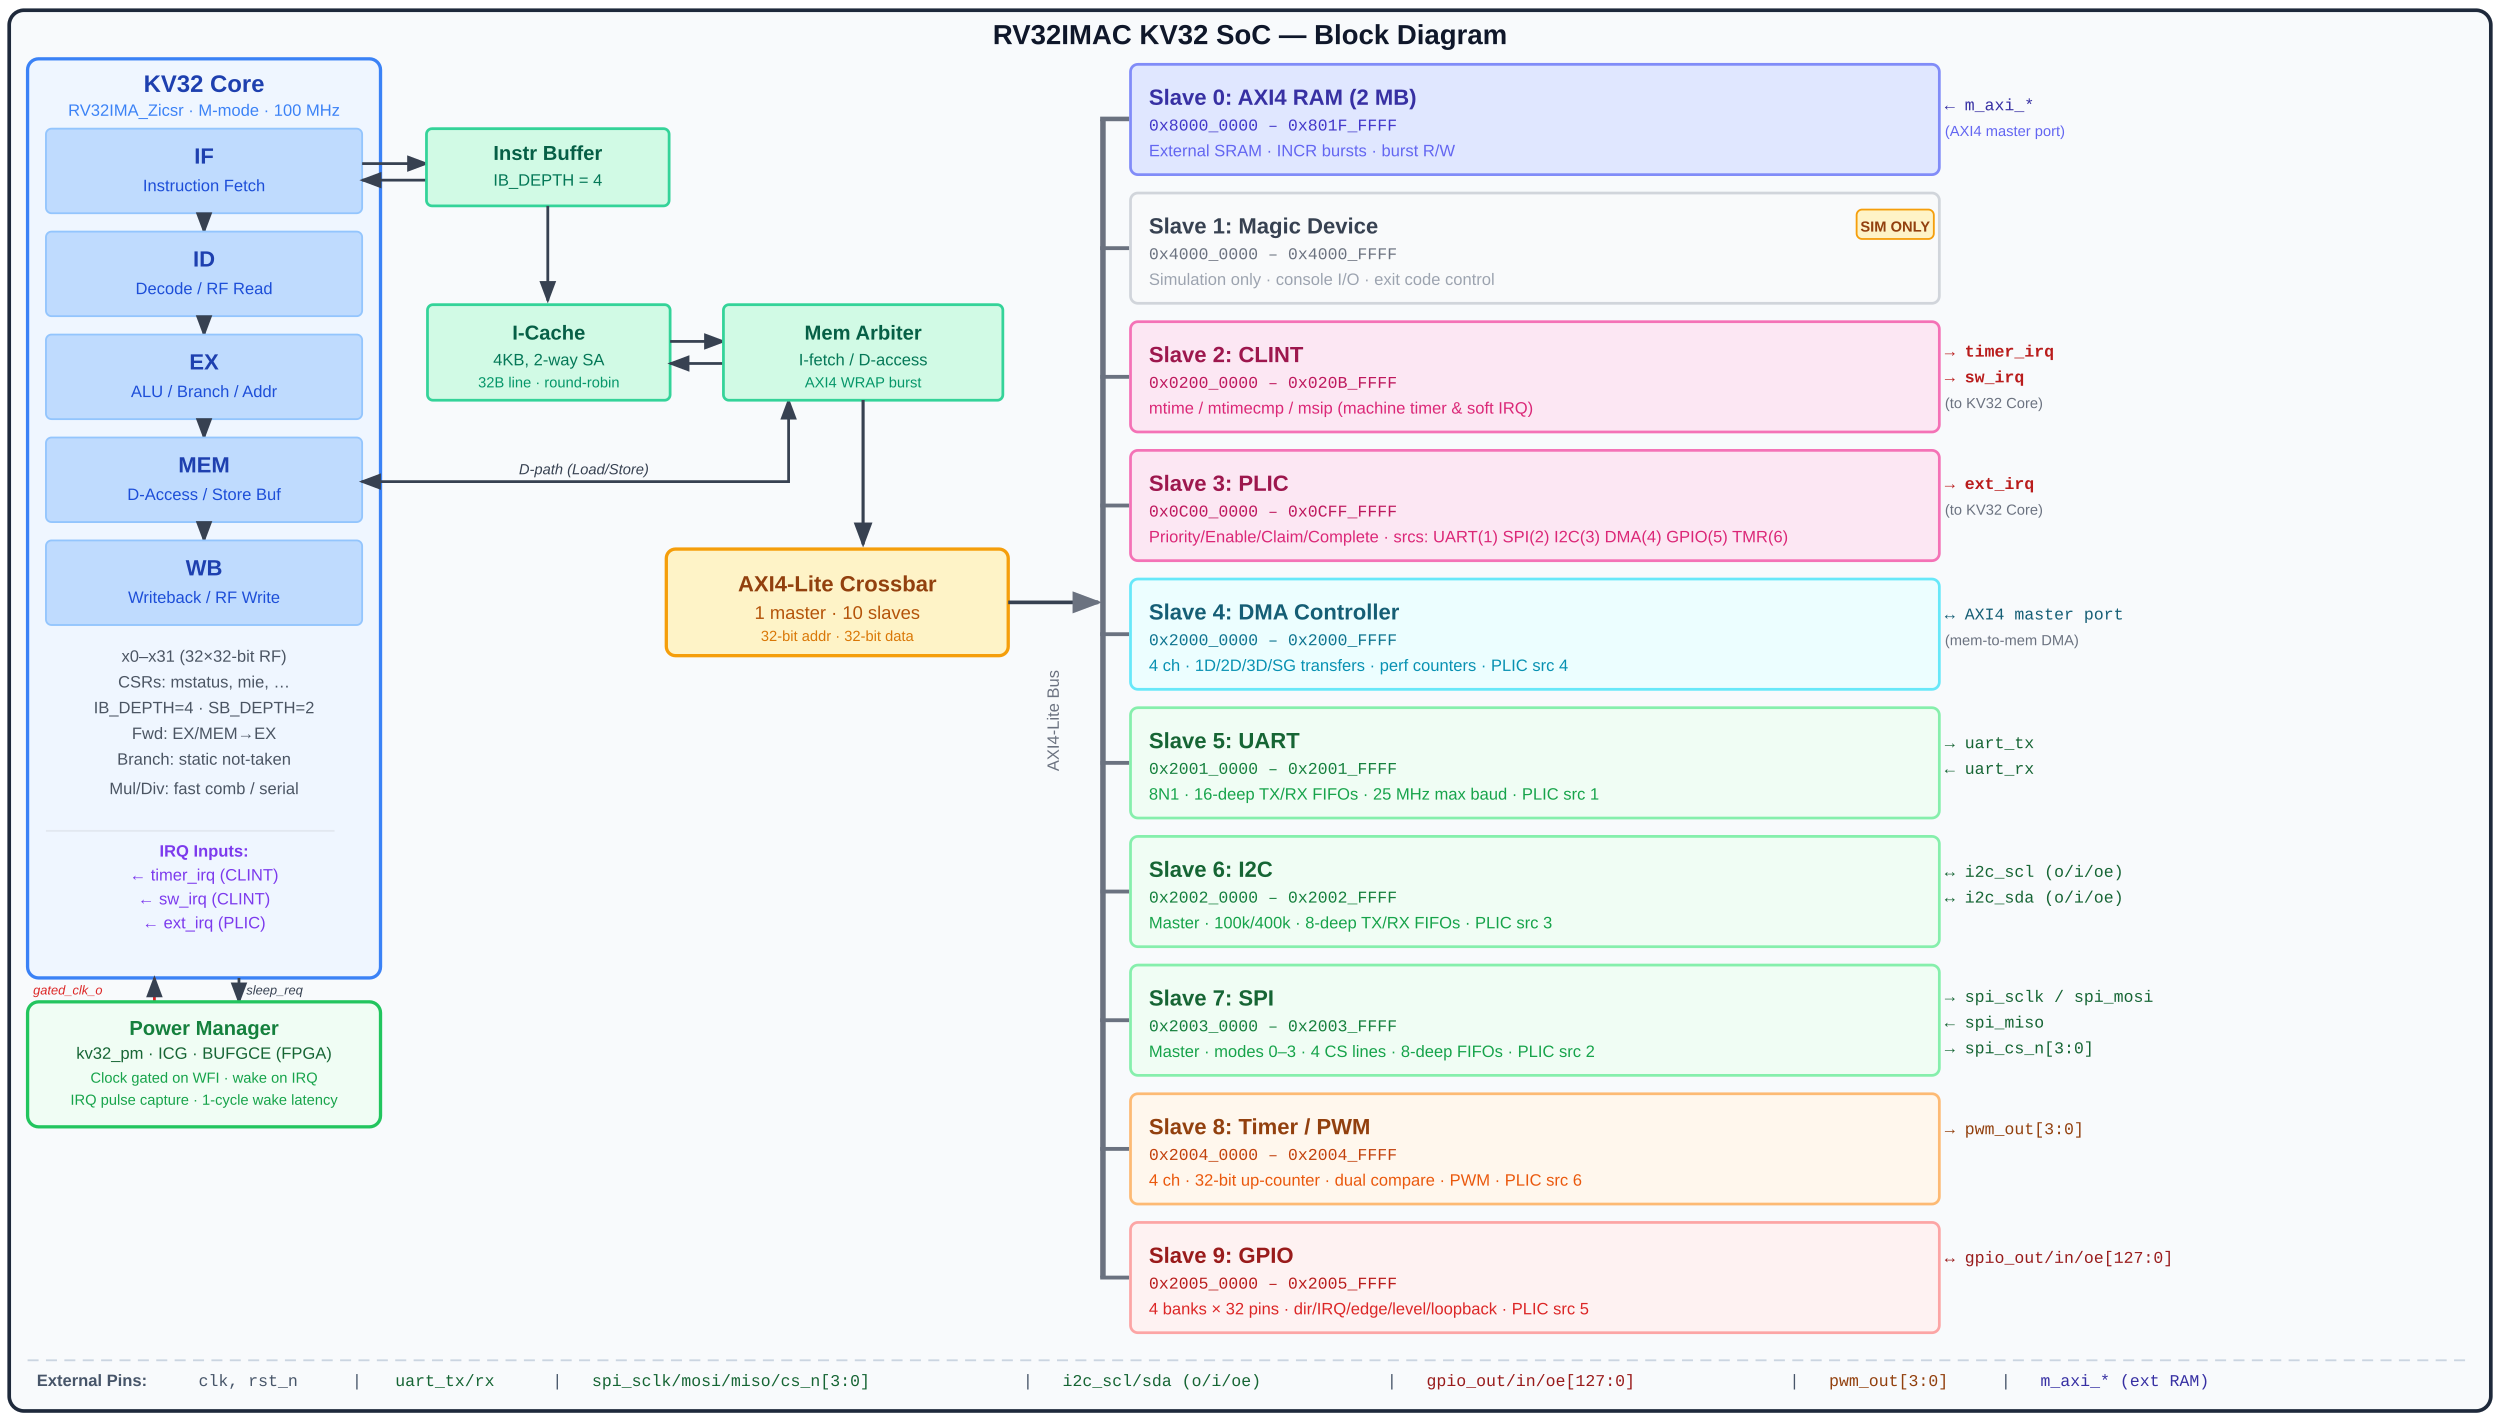
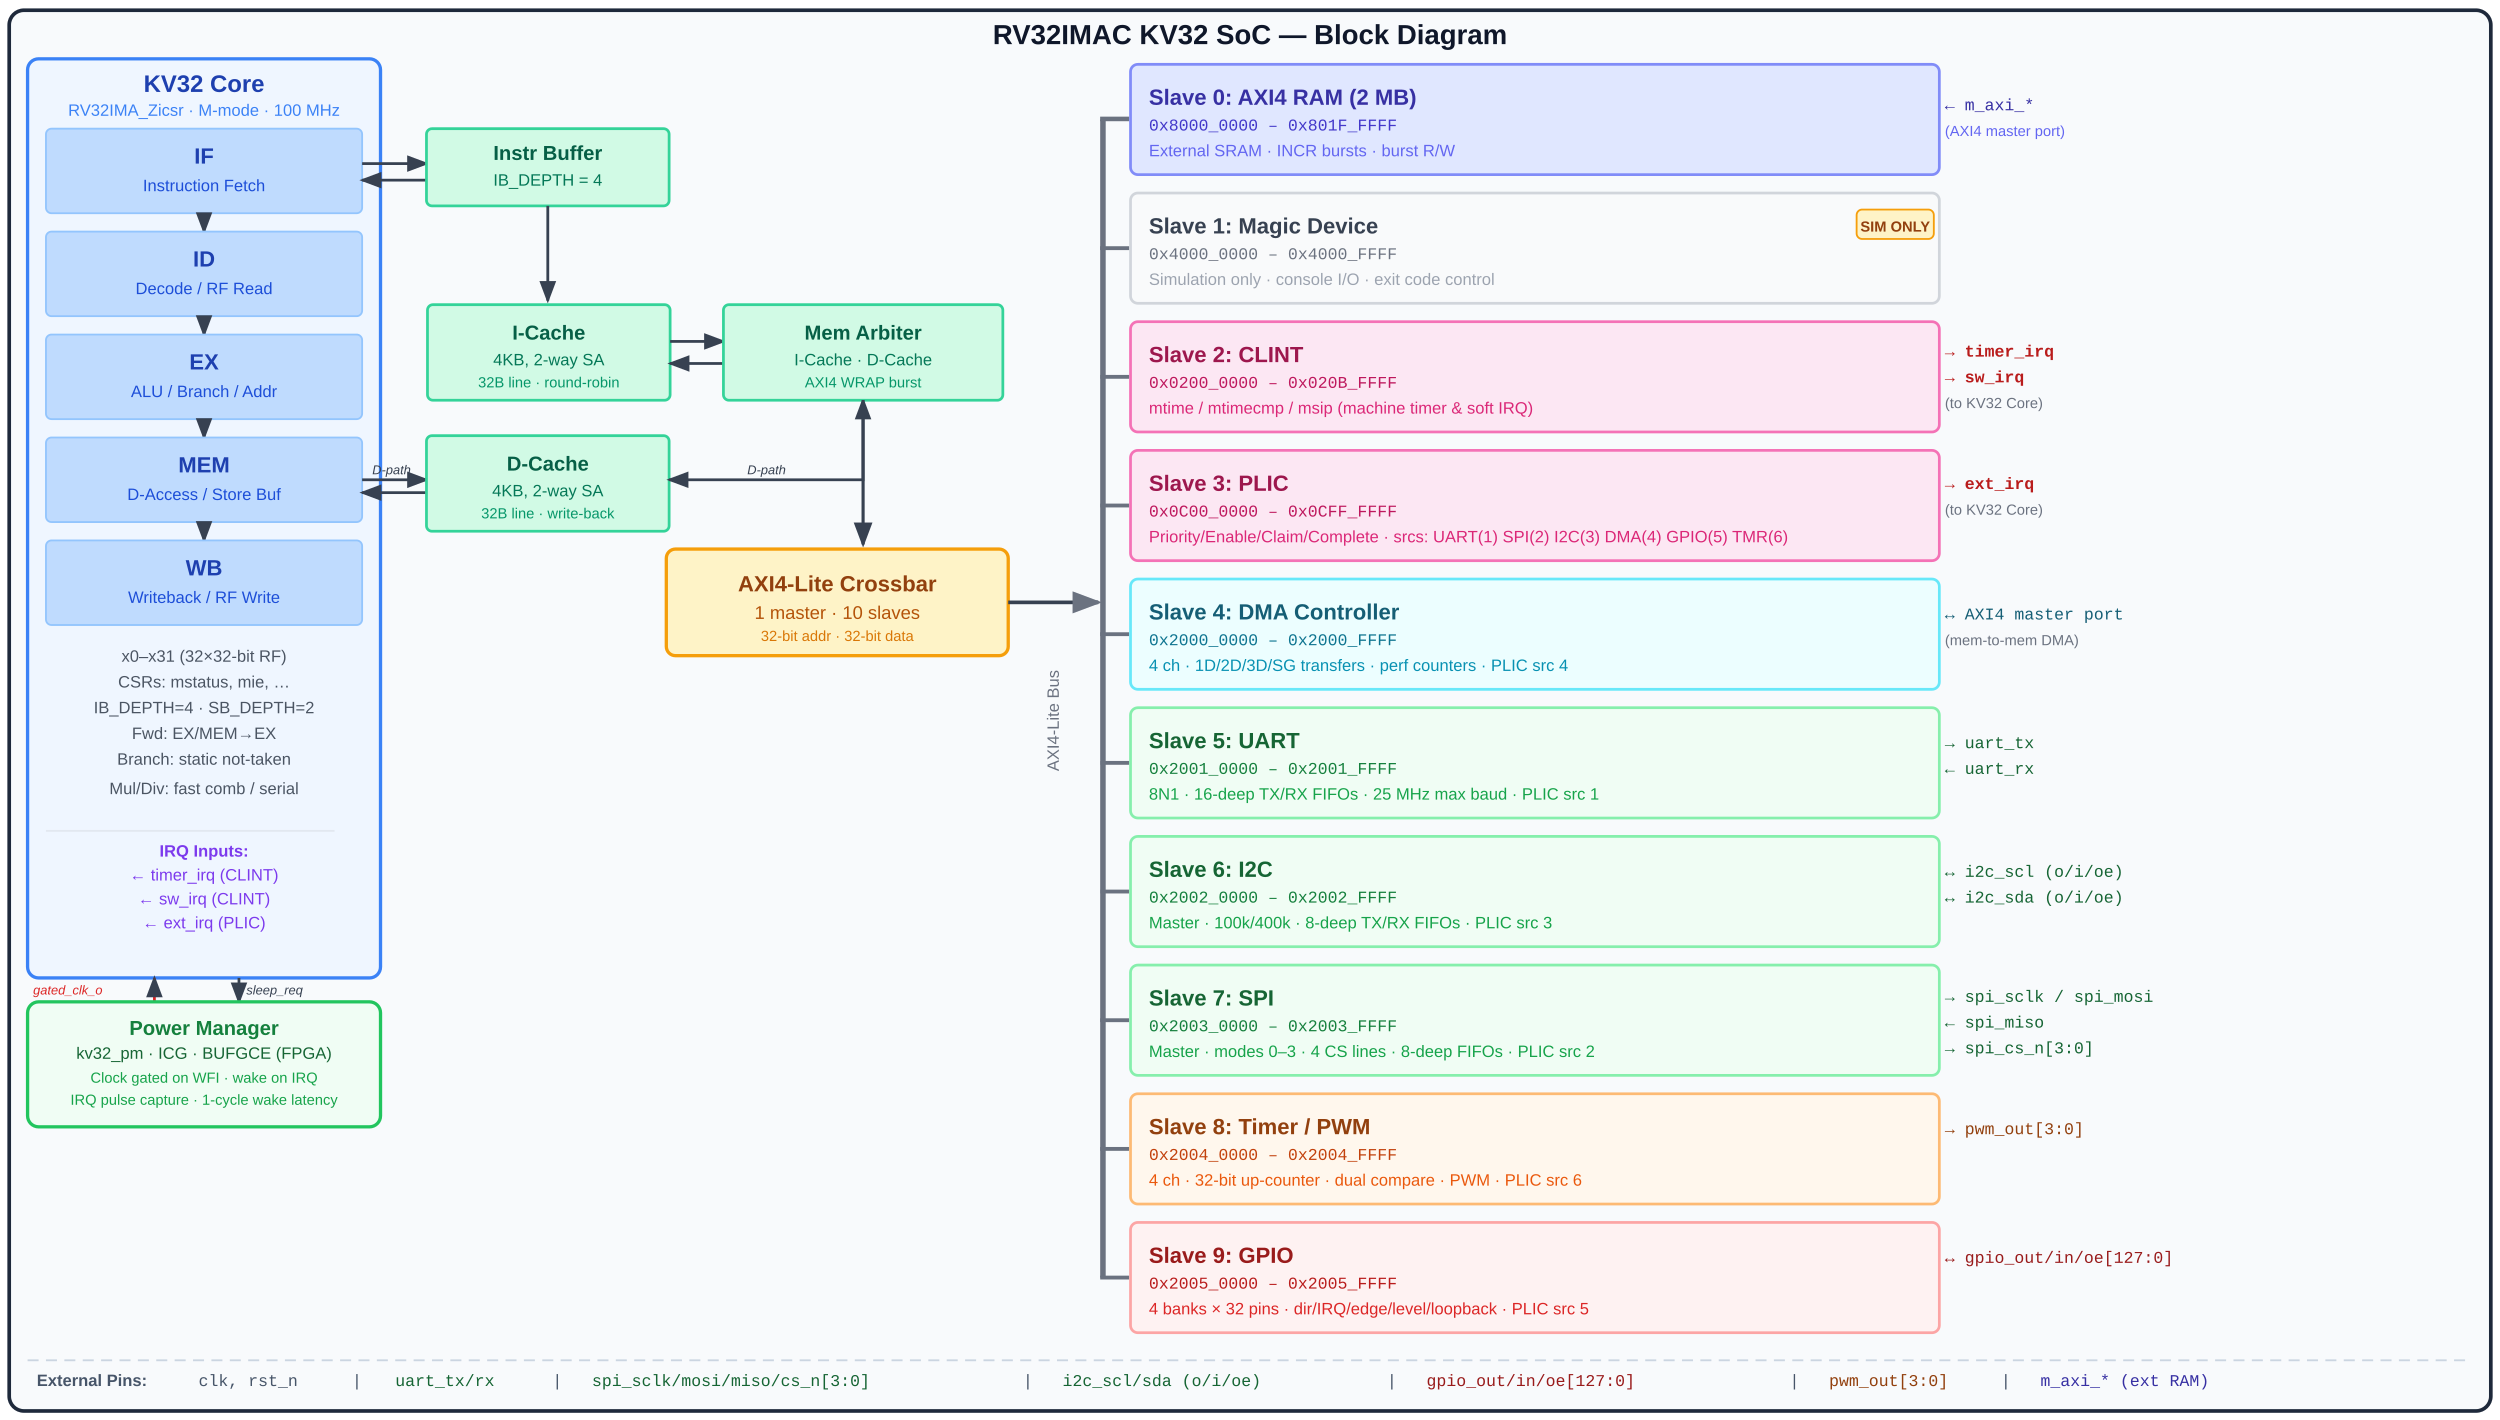
<svg xmlns="http://www.w3.org/2000/svg" viewBox="0 0 1360 772" width="1360" height="772" font-family="'Segoe UI', Arial, sans-serif" version="1.1" id="svg119">
  <defs id="defs4">
    <marker style="overflow:visible" id="Triangle" refX="0" refY="0" orient="auto-start-reverse" markerWidth="1" markerHeight="1" viewBox="0 0 1 1" preserveAspectRatio="xMidYMid">
      <path transform="scale(0.5)" style="fill:context-stroke;fill-rule:evenodd;stroke:context-stroke;stroke-width:1pt" d="M 5.77,0 -2.88,5 V -5 Z" id="path135" />
    </marker>
    <marker id="arr" markerWidth="8" markerHeight="6" refX="7" refY="3" orient="auto">
      <polygon points="0 0, 8 3, 0 6" fill="#374151" id="polygon1" />
    </marker>
    <marker id="arr-rev" markerWidth="8" markerHeight="6" refX="1" refY="3" orient="auto">
      <polygon points="8 0, 0 3, 8 6" fill="#374151" id="polygon2" />
    </marker>
    <marker id="arr-red" markerWidth="8" markerHeight="6" refX="7" refY="3" orient="auto">
      <polygon points="0 0, 8 3, 0 6" fill="#B91C1C" id="polygon3" />
    </marker>
    <marker id="arr-bus" markerWidth="8" markerHeight="6" refX="7" refY="3" orient="auto">
      <polygon points="0 0, 8 3, 0 6" fill="#6B7280" id="polygon4" />
    </marker>
  </defs>
  <rect x="5.006" y="5.565" width="1350" height="762" rx="8" fill="#f8fafc" stroke="#1e293b" stroke-width="2" id="rect4" />
  <text x="680" y="24" text-anchor="middle" font-size="15" font-weight="bold" fill="#0F172A" id="text4">
    RV32IMAC KV32 SoC — Block Diagram
  </text>
  <rect x="15" y="32" width="192" height="500" rx="6" fill="#EFF6FF" stroke="#3B82F6" stroke-width="1.8" id="rect5" />
  <text x="111" y="50" text-anchor="middle" font-size="13" font-weight="bold" fill="#1E40AF" id="text5">KV32 Core</text>
  <text x="111" y="63" text-anchor="middle" font-size="9" fill="#3B82F6" id="text6">RV32IMA_Zicsr · M-mode · 100 MHz</text>
  <rect x="25" y="70" width="172" height="46" rx="3" fill="#BFDBFE" stroke="#93C5FD" stroke-width="1" id="rect6" />
  <text x="111" y="89" text-anchor="middle" font-size="12" font-weight="bold" fill="#1E40AF" id="text7">IF</text>
  <text x="111" y="104" text-anchor="middle" font-size="9" fill="#1D4ED8" id="text8">Instruction Fetch</text>
  <line x1="111" y1="116" x2="111" y2="126" stroke="#374151" stroke-width="1.5" marker-end="url(#arr)" id="line8" />
  <rect x="25" y="126" width="172" height="46" rx="3" fill="#BFDBFE" stroke="#93C5FD" stroke-width="1" id="rect8" />
  <text x="111" y="145" text-anchor="middle" font-size="12" font-weight="bold" fill="#1E40AF" id="text9">ID</text>
  <text x="111" y="160" text-anchor="middle" font-size="9" fill="#1D4ED8" id="text10">Decode / RF Read</text>
  <line x1="111" y1="172" x2="111" y2="182" stroke="#374151" stroke-width="1.5" marker-end="url(#arr)" id="line10" />
  <rect x="25" y="182" width="172" height="46" rx="3" fill="#BFDBFE" stroke="#93C5FD" stroke-width="1" id="rect10" />
  <text x="111" y="201" text-anchor="middle" font-size="12" font-weight="bold" fill="#1E40AF" id="text11">EX</text>
  <text x="111" y="216" text-anchor="middle" font-size="9" fill="#1D4ED8" id="text12">ALU / Branch / Addr</text>
  <line x1="111" y1="228" x2="111" y2="238" stroke="#374151" stroke-width="1.5" marker-end="url(#arr)" id="line12" />
  <rect x="25" y="238" width="172" height="46" rx="3" fill="#BFDBFE" stroke="#93C5FD" stroke-width="1" id="rect12" />
  <text x="111" y="257" text-anchor="middle" font-size="12" font-weight="bold" fill="#1E40AF" id="text13">MEM</text>
  <text x="111" y="272" text-anchor="middle" font-size="9" fill="#1D4ED8" id="text14">D-Access / Store Buf</text>
  <line x1="111" y1="284" x2="111" y2="294" stroke="#374151" stroke-width="1.5" marker-end="url(#arr)" id="line14" />
  <rect x="25" y="294" width="172" height="46" rx="3" fill="#BFDBFE" stroke="#93C5FD" stroke-width="1" id="rect14" />
  <text x="111" y="313" text-anchor="middle" font-size="12" font-weight="bold" fill="#1E40AF" id="text15">WB</text>
  <text x="111" y="328" text-anchor="middle" font-size="9" fill="#1D4ED8" id="text16">Writeback / RF Write</text>
  <text x="111" y="360" text-anchor="middle" font-size="9" fill="#4B5563" id="text17">x0–x31 (32×32-bit RF)</text>
  <text x="111" y="374" text-anchor="middle" font-size="9" fill="#4B5563" id="text18">CSRs: mstatus, mie, …</text>
  <text x="111" y="388" text-anchor="middle" font-size="9" fill="#4B5563" id="text19">IB_DEPTH=4 · SB_DEPTH=2</text>
  <text x="111" y="402" text-anchor="middle" font-size="9" fill="#4B5563" id="text20">Fwd: EX/MEM→EX</text>
  <text x="111" y="416" text-anchor="middle" font-size="9" fill="#4B5563" id="text21">Branch: static not-taken</text>
  <text x="111" y="432" text-anchor="middle" font-size="9" fill="#4B5563" id="text22">Mul/Div: fast comb / serial</text>
  <line x1="25" y1="452" x2="182" y2="452" stroke="#E2E8F0" stroke-width="1" id="line22" />
  <text x="111" y="466" text-anchor="middle" font-size="9" font-weight="bold" fill="#7C3AED" id="text23">IRQ Inputs:</text>
  <text x="111" y="479" text-anchor="middle" font-size="9" fill="#7C3AED" id="text24">← timer_irq  (CLINT)</text>
  <text x="111" y="492" text-anchor="middle" font-size="9" fill="#7C3AED" id="text25">← sw_irq     (CLINT)</text>
  <text x="111" y="505" text-anchor="middle" font-size="9" fill="#7C3AED" id="text26">← ext_irq    (PLIC)</text>
  <line x1="130" y1="532" x2="130" y2="545" stroke="#374151" stroke-width="1.5" marker-end="url(#arr)" id="line26" />
  <text x="134" y="541" font-size="7" fill="#374151" font-style="italic" id="text27">sleep_req</text>
  <line x1="84" y1="545" x2="84" y2="532" stroke="#DC2626" stroke-width="1.5" marker-end="url(#arr)" id="line27" />
  <text x="18" y="541" font-size="7" fill="#DC2626" font-style="italic" id="text28">gated_clk_o</text>
  <rect x="15" y="545" width="192" height="68" rx="6" fill="#F0FDF4" stroke="#22C55E" stroke-width="1.8" id="rect28" />
  <text x="111" y="563" text-anchor="middle" font-size="11" font-weight="bold" fill="#15803D" id="text29">Power Manager</text>
  <text x="111" y="576" text-anchor="middle" font-size="9" fill="#166534" id="text30">kv32_pm · ICG · BUFGCE (FPGA)</text>
  <text x="111" y="589" text-anchor="middle" font-size="8" fill="#16A34A" id="text31">Clock gated on WFI · wake on IRQ</text>
  <text x="111" y="601" text-anchor="middle" font-size="8" fill="#16A34A" id="text32">IRQ pulse capture · 1-cycle wake latency</text>
  <line x1="197" y1="89" x2="232" y2="89" stroke="#374151" stroke-width="1.5" marker-end="url(#arr)" id="line32" />
  <line x1="232" y1="98" x2="197" y2="98" stroke="#374151" stroke-width="1.5" marker-end="url(#arr)" id="line33" />
-   <path d="M 196.716,262 H 429 V 217.733" fill="none" stroke="#374151" stroke-width="1.5" marker-start="url(#arr-rev)" marker-end="url(#arr)" id="path1" />
-   <text x="317.63" y="258" text-anchor="middle" font-size="8px" fill="#374151" font-style="italic" id="text33">D-path (Load/Store)</text>
+   <line x1="197" y1="261" x2="232" y2="261" stroke="#374151" stroke-width="1.5" marker-end="url(#arr)" id="line_mem_dc1" />
+   <line x1="232" y1="268" x2="197" y2="268" stroke="#374151" stroke-width="1.5" marker-end="url(#arr)" id="line_mem_dc2" />
+   <text x="213" y="258" text-anchor="middle" font-size="7" fill="#374151" font-style="italic" id="text_mem_dc">D-path</text>
+   <rect x="232" y="237" width="132" height="52" rx="3" fill="#d1fae5" stroke="#34d399" stroke-width="1.5" id="rect_dcache" />
+   <text x="298" y="256" text-anchor="middle" font-size="11" font-weight="bold" fill="#065f46" id="text_dcache1">D-Cache</text>
+   <text x="298" y="270" text-anchor="middle" font-size="9" fill="#047857" id="text_dcache2">4KB, 2-way SA</text>
+   <text x="298" y="282" text-anchor="middle" font-size="8" fill="#059669" id="text_dcache3">32B line · write-back</text>
+   <path d="M 364,261 H 469.5 V 217.6" fill="none" stroke="#374151" stroke-width="1.5" marker-start="url(#arr-rev)" marker-end="url(#arr)" id="path_dc_arb" />
+   <text x="417" y="258" text-anchor="middle" font-size="7" fill="#374151" font-style="italic" id="text_dc_arb">D-path</text>
  <rect x="232" y="70" width="132" height="42" rx="3" fill="#D1FAE5" stroke="#34D399" stroke-width="1.5" id="rect33" />
  <text x="298" y="87" text-anchor="middle" font-size="11" font-weight="bold" fill="#065F46" id="text34">Instr Buffer</text>
  <text x="298" y="101" text-anchor="middle" font-size="9" fill="#047857" id="text35">IB_DEPTH = 4</text>
  <line x1="298" y1="112" x2="298" y2="163.551" stroke="#374151" stroke-width="1.523" marker-end="url(#arr)" id="line35" />
  <rect x="232.545" y="165.733" width="132" height="52" rx="3" fill="#d1fae5" stroke="#34d399" stroke-width="1.5" id="rect35" />
  <text x="298.545" y="184.733" text-anchor="middle" font-size="11px" font-weight="bold" fill="#065f46" id="text36">I-Cache</text>
  <text x="298.545" y="198.733" text-anchor="middle" font-size="9px" fill="#047857" id="text37">4KB, 2-way SA</text>
  <text x="298.545" y="210.733" text-anchor="middle" font-size="8px" fill="#059669" id="text38">32B line · round-robin</text>
  <line x1="364.545" y1="185.733" x2="393.545" y2="185.733" stroke="#374151" stroke-width="1.5" marker-end="url(#arr)" id="line38" />
  <line x1="393.545" y1="197.733" x2="364.545" y2="197.733" stroke="#374151" stroke-width="1.5" marker-end="url(#arr)" id="line39" />
  <rect x="393.545" y="165.733" width="152" height="52" rx="3" fill="#d1fae5" stroke="#34d399" stroke-width="1.5" id="rect39" />
  <text x="469.545" y="184.733" text-anchor="middle" font-size="11px" font-weight="bold" fill="#065f46" id="text39">Mem Arbiter</text>
-   <text x="469.545" y="198.733" text-anchor="middle" font-size="9px" fill="#047857" id="text40">I-fetch / D-access</text>
+   <text x="469.545" y="198.733" text-anchor="middle" font-size="9px" fill="#047857" id="text40">I-Cache · D-Cache</text>
  <text x="469.545" y="210.733" text-anchor="middle" font-size="8px" fill="#059669" id="text41">AXI4 WRAP burst</text>
  <line x1="469.52" y1="217.595" x2="469.52" y2="296.167" stroke="#374151" stroke-width="1.702" marker-end="url(#arr)" id="line41" />
  <rect x="362.474" y="298.69" width="186" height="58" rx="5" fill="#fef3c7" stroke="#f59e0b" stroke-width="1.8" id="rect41" />
  <text x="455.474" y="321.69" text-anchor="middle" font-size="12px" font-weight="bold" fill="#92400e" id="text42">AXI4-Lite Crossbar</text>
  <text x="455.474" y="336.69" text-anchor="middle" font-size="10px" fill="#b45309" id="text43">1 master · 10 slaves</text>
  <text x="455.474" y="348.69" text-anchor="middle" font-size="8px" fill="#d97706" id="text44">32-bit addr · 32-bit data</text>
  <line x1="548.474" y1="327.69" x2="597.474" y2="327.69" stroke="#374151" stroke-width="2" marker-end="url(#arr-bus)" id="line44" />
  <line x1="600" y1="65" x2="600" y2="695" stroke="#6B7280" stroke-width="3" id="line45" />
  <text x="576" y="392" text-anchor="middle" font-size="9" fill="#6B7280" transform="rotate(-90 576 392)" id="text47">AXI4-Lite Bus</text>
  <line x1="598.473" y1="64.697" x2="614.279" y2="64.697" stroke="#6b7280" stroke-width="2.481" id="line48" />
  <line x1="598.475" y1="135" x2="614.362" y2="135" stroke="#6b7280" stroke-width="2.104" id="line49" />
  <line x1="598.584" y1="205" x2="614.307" y2="205" stroke="#6b7280" stroke-width="2.089" id="line50" />
  <line x1="598.584" y1="275" x2="614.253" y2="275" stroke="#6b7280" stroke-width="2.085" id="line51" />
  <line x1="598.529" y1="345" x2="614.253" y2="345" stroke="#6b7280" stroke-width="2.085" id="line52" />
  <line x1="598.693" y1="415" x2="614.307" y2="415" stroke="#6b7280" stroke-width="2.089" id="line53" />
  <line x1="598.693" y1="485" x2="614.253" y2="485" stroke="#6b7280" stroke-width="2.086" id="line54" />
  <line x1="598.529" y1="555" x2="614.198" y2="555" stroke="#6b7280" stroke-width="2.101" id="line55" />
  <line x1="598.529" y1="625" x2="614.198" y2="625" stroke="#6b7280" stroke-width="2.101" id="line56" />
  <line x1="598.508" y1="695" x2="614.253" y2="695" stroke="#6b7280" stroke-width="2.094" id="line57" />
  <rect x="615" y="35" width="440" height="60" rx="4" fill="#E0E7FF" stroke="#818CF8" stroke-width="1.5" id="rect57" />
  <text x="625" y="57" font-size="12" font-weight="bold" fill="#3730A3" id="text57">Slave 0: AXI4 RAM (2 MB)</text>
  <text x="625" y="71" font-size="9" fill="#4338CA" font-family="'Courier New', monospace" id="text58">0x8000_0000 – 0x801F_FFFF</text>
  <text x="625" y="85" font-size="9" fill="#6366F1" id="text59">External SRAM · INCR bursts · burst R/W</text>
  <text x="1058" y="60" font-size="9" fill="#3730A3" font-family="'Courier New', monospace" id="text60">← m_axi_*</text>
  <text x="1058" y="74" font-size="8" fill="#6366F1" id="text61">(AXI4 master port)</text>
  <rect x="615" y="105" width="440" height="60" rx="4" fill="#F9FAFB" stroke="#D1D5DB" stroke-width="1.5" id="rect61" />
  <text x="625" y="127" font-size="12" font-weight="bold" fill="#374151" id="text62">Slave 1: Magic Device</text>
  <text x="625" y="141" font-size="9" fill="#6B7280" font-family="'Courier New', monospace" id="text63">0x4000_0000 – 0x4000_FFFF</text>
  <text x="625" y="155" font-size="9" fill="#9CA3AF" id="text64">Simulation only · console I/O · exit code control</text>
  <rect x="1010" y="114" width="42" height="16" rx="3" fill="#FEF3C7" stroke="#F59E0B" stroke-width="1" id="rect64" />
  <text x="1031" y="126" text-anchor="middle" font-size="8" fill="#92400E" font-weight="bold" id="text65">SIM ONLY</text>
  <rect x="615" y="175" width="440" height="60" rx="4" fill="#FCE7F3" stroke="#F472B6" stroke-width="1.5" id="rect65" />
  <text x="625" y="197" font-size="12" font-weight="bold" fill="#9D174D" id="text66">Slave 2: CLINT</text>
  <text x="625" y="211" font-size="9" fill="#BE185D" font-family="'Courier New', monospace" id="text67">0x0200_0000 – 0x020B_FFFF</text>
  <text x="625" y="225" font-size="9" fill="#DB2777" id="text68">mtime / mtimecmp / msip (machine timer &amp; soft IRQ)</text>
  <text x="1058" y="194" font-size="9" fill="#B91C1C" font-weight="bold" font-family="'Courier New', monospace" id="text69">→ timer_irq</text>
  <text x="1058" y="208" font-size="9" fill="#B91C1C" font-weight="bold" font-family="'Courier New', monospace" id="text70">→ sw_irq</text>
  <text x="1058" y="222" font-size="8" fill="#6B7280" id="text71">  (to KV32 Core)</text>
  <rect x="615" y="245" width="440" height="60" rx="4" fill="#FCE7F3" stroke="#F472B6" stroke-width="1.5" id="rect72" />
  <text x="625" y="267" font-size="12" font-weight="bold" fill="#9D174D" id="text72">Slave 3: PLIC</text>
  <text x="625" y="281" font-size="9" fill="#BE185D" font-family="'Courier New', monospace" id="text73">0x0C00_0000 – 0x0CFF_FFFF</text>
  <text x="625" y="295" font-size="9" fill="#DB2777" id="text74">Priority/Enable/Claim/Complete · srcs: UART(1) SPI(2) I2C(3) DMA(4) GPIO(5) TMR(6)</text>
  <text x="1058" y="266" font-size="9" fill="#B91C1C" font-weight="bold" font-family="'Courier New', monospace" id="text75">→ ext_irq</text>
  <text x="1058" y="280" font-size="8" fill="#6B7280" id="text76">  (to KV32 Core)</text>
  <rect x="615" y="315" width="440" height="60" rx="4" fill="#ECFEFF" stroke="#67E8F9" stroke-width="1.5" id="rect76" />
  <text x="625" y="337" font-size="12" font-weight="bold" fill="#155E75" id="text77">Slave 4: DMA Controller</text>
  <text x="625" y="351" font-size="9" fill="#0E7490" font-family="'Courier New', monospace" id="text78">0x2000_0000 – 0x2000_FFFF</text>
  <text x="625" y="365" font-size="9" fill="#0891B2" id="text79">4 ch · 1D/2D/3D/SG transfers · perf counters · PLIC src 4</text>
  <text x="1058" y="337" font-size="9" fill="#155E75" font-family="'Courier New', monospace" id="text80">↔ AXI4 master port</text>
  <text x="1058" y="351" font-size="8" fill="#6B7280" id="text81">  (mem-to-mem DMA)</text>
  <rect x="615" y="385" width="440" height="60" rx="4" fill="#F0FDF4" stroke="#86EFAC" stroke-width="1.5" id="rect81" />
  <text x="625" y="407" font-size="12" font-weight="bold" fill="#166534" id="text82">Slave 5: UART</text>
  <text x="625" y="421" font-size="9" fill="#15803D" font-family="'Courier New', monospace" id="text83">0x2001_0000 – 0x2001_FFFF</text>
  <text x="625" y="435" font-size="9" fill="#16A34A" id="text84">8N1 · 16-deep TX/RX FIFOs · 25 MHz max baud · PLIC src 1</text>
  <text x="1058" y="407" font-size="9" fill="#166534" font-family="'Courier New', monospace" id="text85">→ uart_tx</text>
  <text x="1058" y="421" font-size="9" fill="#166534" font-family="'Courier New', monospace" id="text86">← uart_rx</text>
  <rect x="615" y="455" width="440" height="60" rx="4" fill="#F0FDF4" stroke="#86EFAC" stroke-width="1.5" id="rect86" />
  <text x="625" y="477" font-size="12" font-weight="bold" fill="#166534" id="text87">Slave 6: I2C</text>
  <text x="625" y="491" font-size="9" fill="#15803D" font-family="'Courier New', monospace" id="text88">0x2002_0000 – 0x2002_FFFF</text>
  <text x="625" y="505" font-size="9" fill="#16A34A" id="text89">Master · 100k/400k · 8-deep TX/RX FIFOs · PLIC src 3</text>
  <text x="1058" y="477" font-size="9" fill="#166534" font-family="'Courier New', monospace" id="text90">↔ i2c_scl (o/i/oe)</text>
  <text x="1058" y="491" font-size="9" fill="#166534" font-family="'Courier New', monospace" id="text91">↔ i2c_sda (o/i/oe)</text>
  <rect x="615" y="525" width="440" height="60" rx="4" fill="#F0FDF4" stroke="#86EFAC" stroke-width="1.5" id="rect91" />
  <text x="625" y="547" font-size="12" font-weight="bold" fill="#166534" id="text92">Slave 7: SPI</text>
  <text x="625" y="561" font-size="9" fill="#15803D" font-family="'Courier New', monospace" id="text93">0x2003_0000 – 0x2003_FFFF</text>
  <text x="625" y="575" font-size="9" fill="#16A34A" id="text94">Master · modes 0–3 · 4 CS lines · 8-deep FIFOs · PLIC src 2</text>
  <text x="1058" y="545" font-size="9" fill="#166534" font-family="'Courier New', monospace" id="text95">→ spi_sclk / spi_mosi</text>
  <text x="1058" y="559" font-size="9" fill="#166534" font-family="'Courier New', monospace" id="text96">← spi_miso</text>
  <text x="1058" y="573" font-size="9" fill="#166534" font-family="'Courier New', monospace" id="text97">→ spi_cs_n[3:0]</text>
  <rect x="615" y="595" width="440" height="60" rx="4" fill="#FFF7ED" stroke="#FDBA74" stroke-width="1.5" id="rect97" />
  <text x="625" y="617" font-size="12" font-weight="bold" fill="#92400E" id="text98">Slave 8: Timer / PWM</text>
  <text x="625" y="631" font-size="9" fill="#C2410C" font-family="'Courier New', monospace" id="text99">0x2004_0000 – 0x2004_FFFF</text>
  <text x="625" y="645" font-size="9" fill="#EA580C" id="text100">4 ch · 32-bit up-counter · dual compare · PWM · PLIC src 6</text>
  <text x="1058" y="617" font-size="9" fill="#92400E" font-family="'Courier New', monospace" id="text101">→ pwm_out[3:0]</text>
  <rect x="615" y="665" width="440" height="60" rx="4" fill="#FEF2F2" stroke="#FCA5A5" stroke-width="1.5" id="rect101" />
  <text x="625" y="687" font-size="12" font-weight="bold" fill="#991B1B" id="text102">Slave 9: GPIO</text>
  <text x="625" y="701" font-size="9" fill="#B91C1C" font-family="'Courier New', monospace" id="text103">0x2005_0000 – 0x2005_FFFF</text>
  <text x="625" y="715" font-size="9" fill="#DC2626" id="text104">4 banks × 32 pins · dir/IRQ/edge/level/loopback · PLIC src 5</text>
  <text x="1058" y="687" font-size="9" fill="#991B1B" font-family="'Courier New', monospace" id="text105">↔ gpio_out/in/oe[127:0]</text>
  <line x1="15" y1="740" x2="1345" y2="740" stroke="#CBD5E1" stroke-width="1" stroke-dasharray="6,4" id="line105" />
  <text x="20" y="754" font-size="9" font-weight="bold" fill="#475569" id="text106">External Pins:  </text>
  <text x="108" y="754" font-size="9" fill="#475569" font-family="'Courier New', monospace" id="text107">clk, rst_n</text>
  <text x="193" y="754" font-size="9" fill="#475569" id="text108">  |  </text>
  <text x="215" y="754" font-size="9" fill="#166534" font-family="'Courier New', monospace" id="text109">uart_tx/rx</text>
  <text x="302" y="754" font-size="9" fill="#475569" id="text110">  |  </text>
  <text x="322" y="754" font-size="9" fill="#166534" font-family="'Courier New', monospace" id="text111">spi_sclk/mosi/miso/cs_n[3:0]</text>
  <text x="558" y="754" font-size="9" fill="#475569" id="text112">  |  </text>
  <text x="578" y="754" font-size="9" fill="#166534" font-family="'Courier New', monospace" id="text113">i2c_scl/sda (o/i/oe)</text>
  <text x="756" y="754" font-size="9" fill="#475569" id="text114">  |  </text>
  <text x="776" y="754" font-size="9" fill="#991B1B" font-family="'Courier New', monospace" id="text115">gpio_out/in/oe[127:0]</text>
  <text x="975" y="754" font-size="9" fill="#475569" id="text116">  |  </text>
  <text x="995" y="754" font-size="9" fill="#92400E" font-family="'Courier New', monospace" id="text117">pwm_out[3:0]</text>
  <text x="1090" y="754" font-size="9" fill="#475569" id="text118">  |  </text>
  <text x="1110" y="754" font-size="9" fill="#3730A3" font-family="'Courier New', monospace" id="text119">m_axi_* (ext RAM)</text>
</svg>
